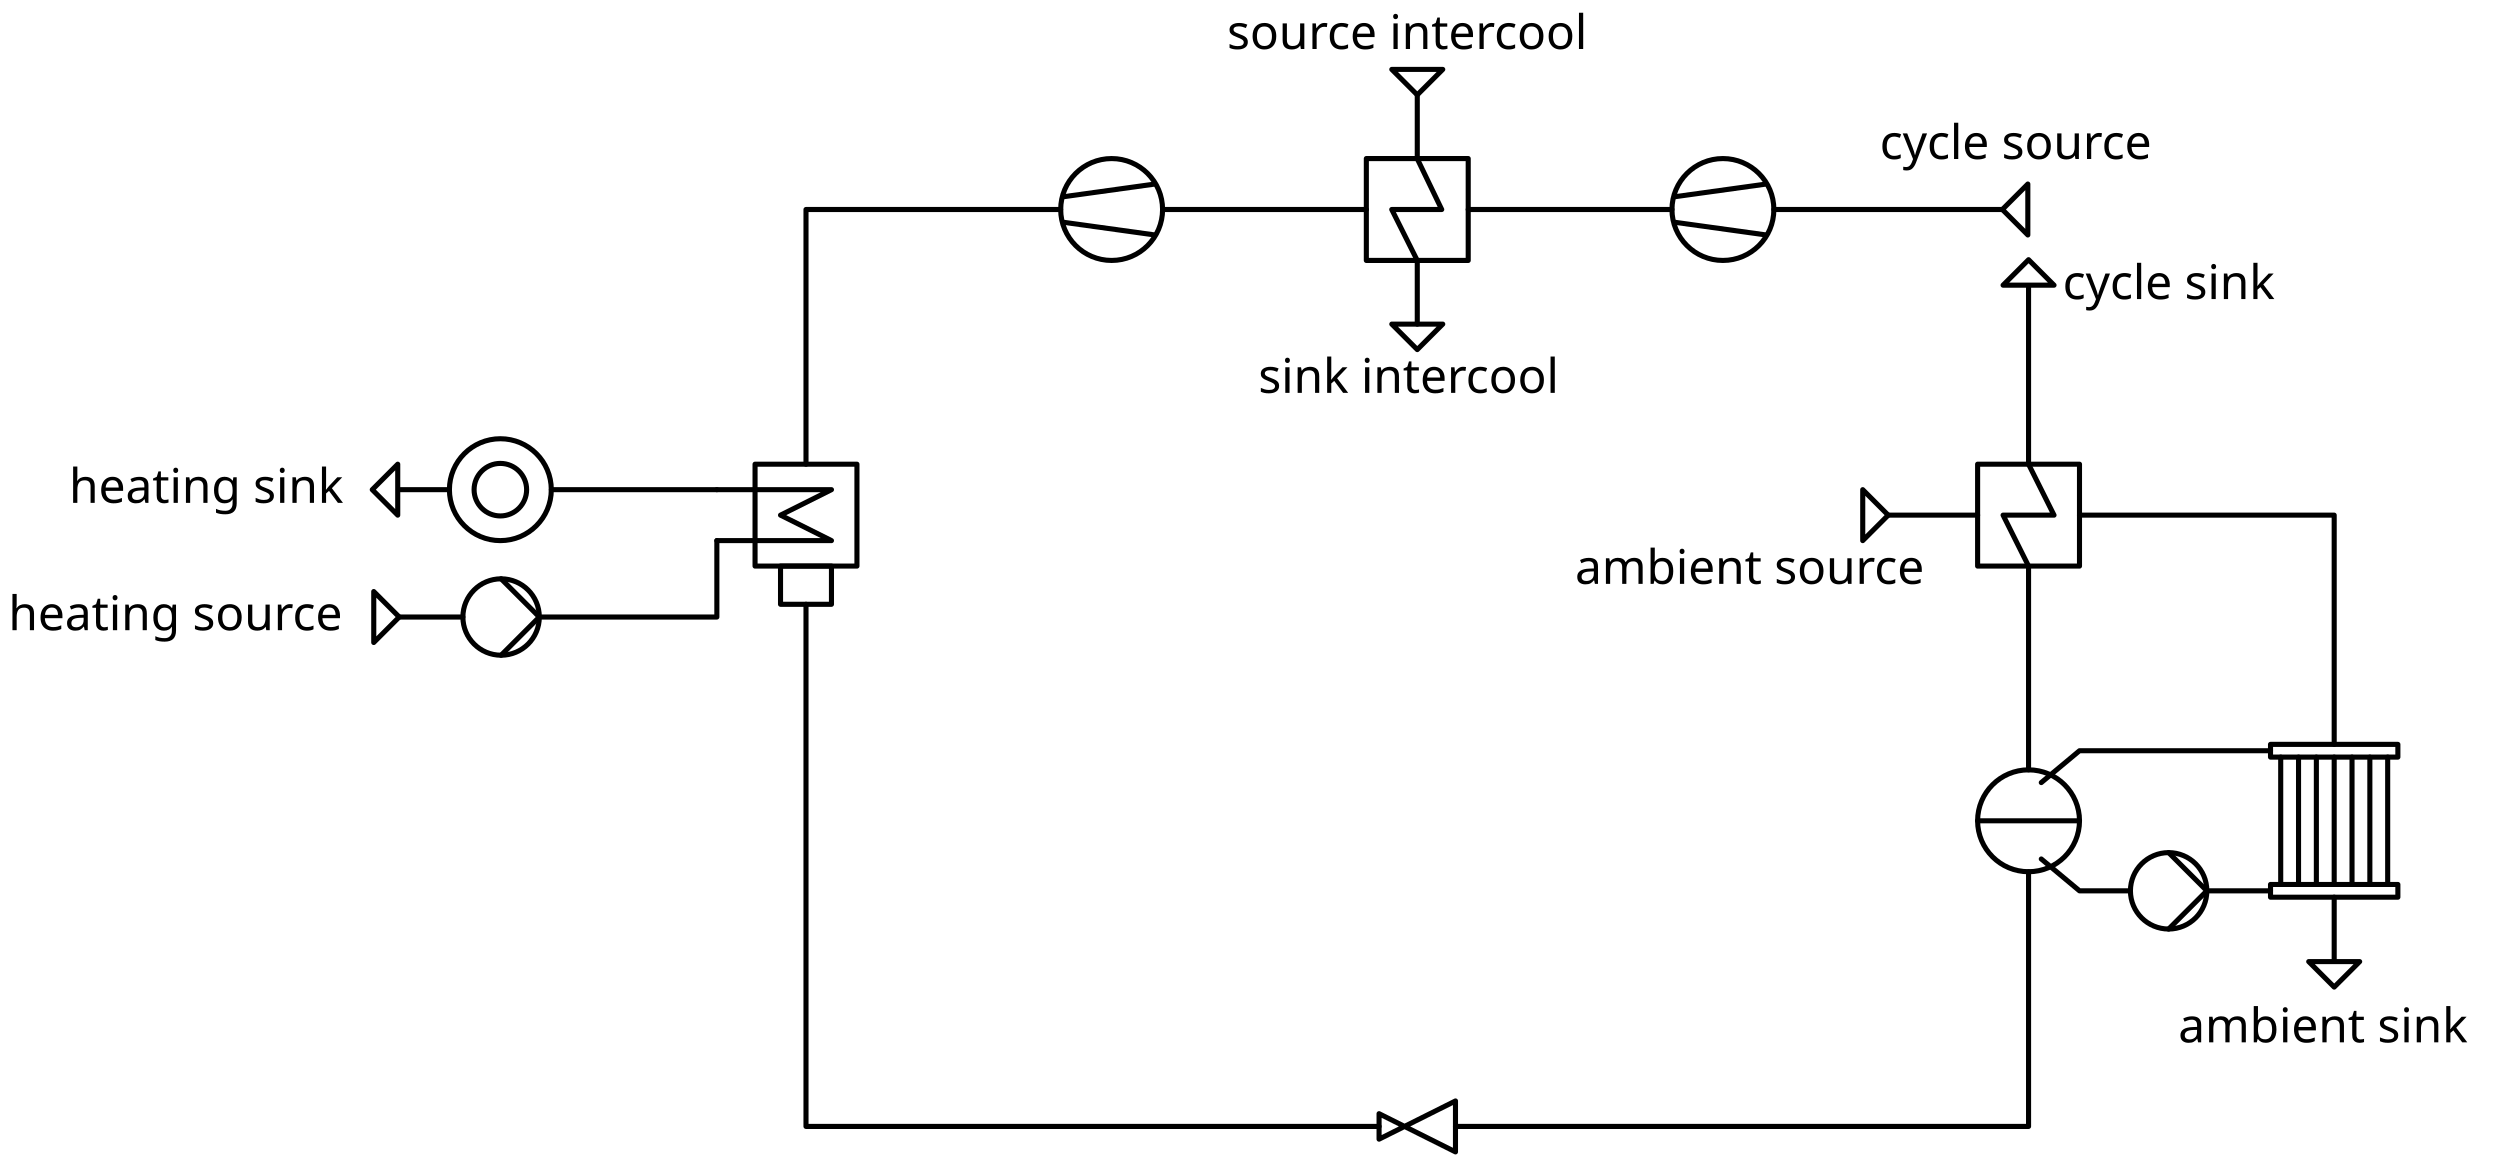
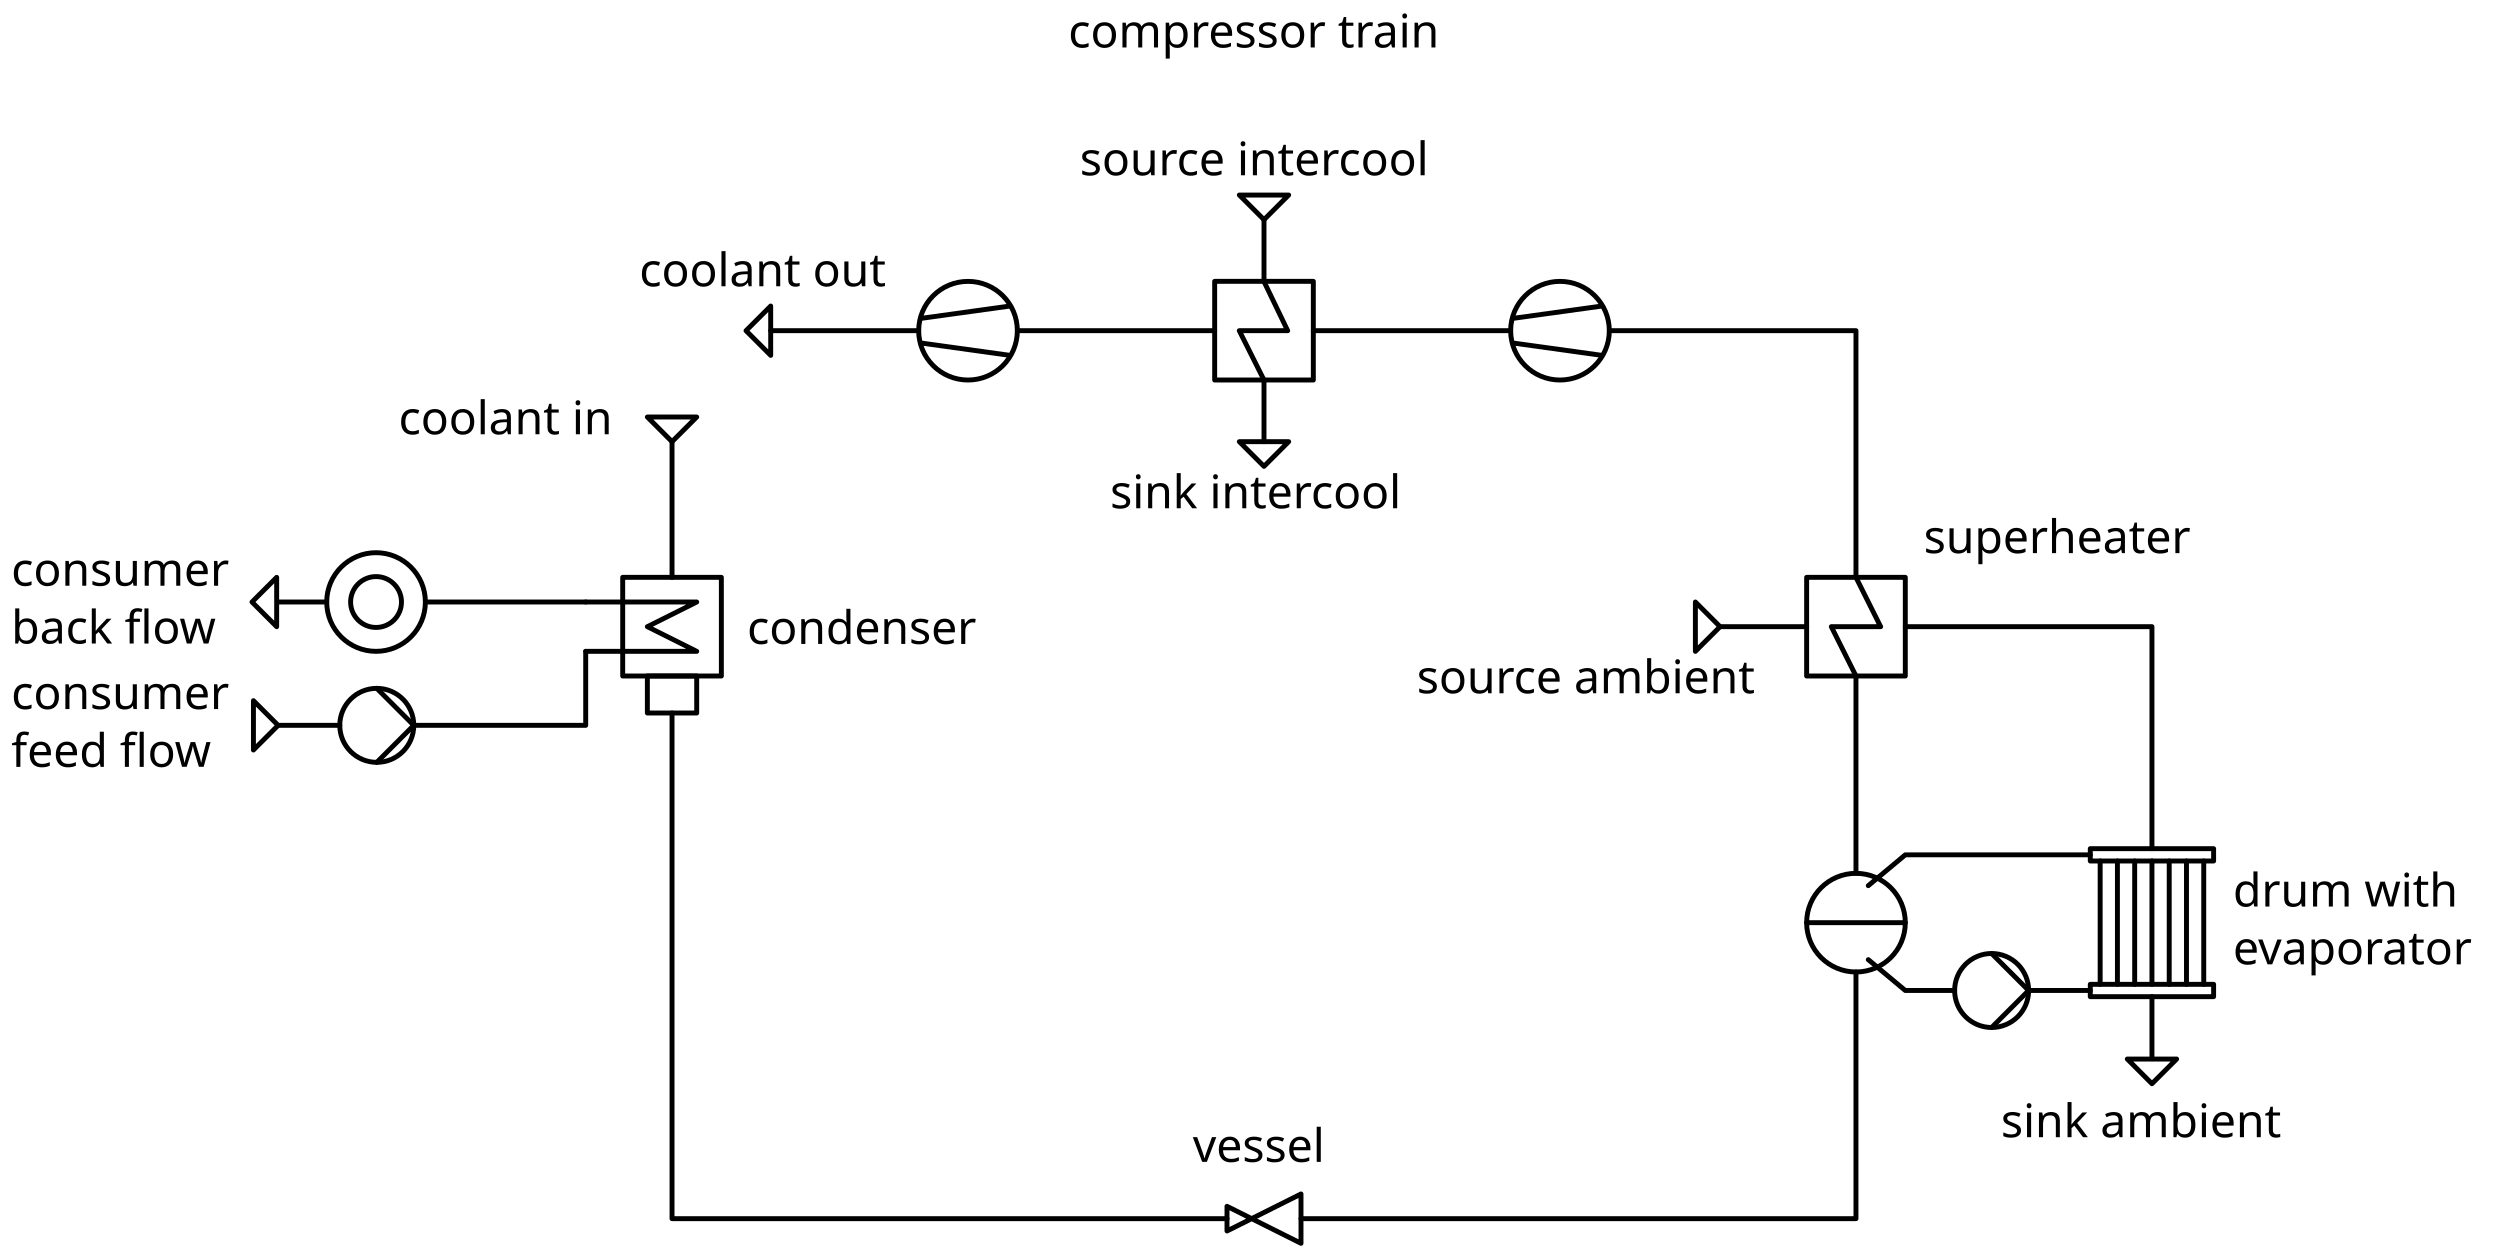
- <svg xmlns="http://www.w3.org/2000/svg" version="1.1" id="svg2" viewBox="0 0 981.549 458.256" height="458.256" width="981.549">
+ <svg xmlns="http://www.w3.org/2000/svg" version="1.1" id="svg2" viewBox="0 0 1013.568 510.073" height="510.073" width="1013.568">
  <defs id="defs4" />
-   <g transform="translate(907.4638,-646.1066)" id="layer1">
+   <g transform="translate(863.4734,-594.2893)" id="layer1">
    <rect style="color:#000000;clip-rule:nonzero;display:inline;overflow:visible;visibility:visible;opacity:1;isolation:auto;mix-blend-mode:normal;color-interpolation:sRGB;color-interpolation-filters:linearRGB;solid-color:#000000;solid-opacity:1;fill:none;fill-opacity:0.667;fill-rule:nonzero;stroke:#000000;stroke-width:2;stroke-linecap:round;stroke-linejoin:round;stroke-miterlimit:4;stroke-dasharray:none;stroke-dashoffset:0;stroke-opacity:1;color-rendering:auto;image-rendering:auto;shape-rendering:auto;text-rendering:auto;enable-background:accumulate" id="rect4409" width="40" height="40" x="-131.014" y="828.362" />
    <rect style="color:#000000;clip-rule:nonzero;display:inline;overflow:visible;visibility:visible;opacity:1;isolation:auto;mix-blend-mode:normal;color-interpolation:sRGB;color-interpolation-filters:linearRGB;solid-color:#000000;solid-opacity:1;fill:none;fill-opacity:0.667;fill-rule:nonzero;stroke:#000000;stroke-width:2;stroke-linecap:round;stroke-linejoin:round;stroke-miterlimit:4;stroke-dasharray:none;stroke-dashoffset:0;stroke-opacity:1;color-rendering:auto;image-rendering:auto;shape-rendering:auto;text-rendering:auto;enable-background:accumulate" id="rect4421" width="50" height="5" x="-16.014" y="938.362" />
    <rect style="color:#000000;clip-rule:nonzero;display:inline;overflow:visible;visibility:visible;opacity:1;isolation:auto;mix-blend-mode:normal;color-interpolation:sRGB;color-interpolation-filters:linearRGB;solid-color:#000000;solid-opacity:1;fill:none;fill-opacity:0.667;fill-rule:nonzero;stroke:#000000;stroke-width:2;stroke-linecap:round;stroke-linejoin:round;stroke-miterlimit:4;stroke-dasharray:none;stroke-dashoffset:0;stroke-opacity:1;color-rendering:auto;image-rendering:auto;shape-rendering:auto;text-rendering:auto;enable-background:accumulate" id="rect4423" width="50" height="5" x="-16.014" y="993.362" />
    <path style="fill:none;fill-rule:evenodd;stroke:#000000;stroke-width:2;stroke-linecap:round;stroke-linejoin:round;stroke-miterlimit:4;stroke-dasharray:none;stroke-opacity:1" d="m -12.014,943.362 0,50" id="path4425" />
    <path style="fill:none;fill-rule:evenodd;stroke:#000000;stroke-width:2;stroke-linecap:round;stroke-linejoin:round;stroke-miterlimit:4;stroke-dasharray:none;stroke-opacity:1" d="m 29.986,943.362 0,50" id="path4427" />
    <path style="fill:none;fill-rule:evenodd;stroke:#000000;stroke-width:2;stroke-linecap:round;stroke-linejoin:round;stroke-miterlimit:4;stroke-dasharray:none;stroke-opacity:1" d="m -5.014,943.362 0,50" id="path4429" />
    <path style="fill:none;fill-rule:evenodd;stroke:#000000;stroke-width:2;stroke-linecap:round;stroke-linejoin:round;stroke-miterlimit:4;stroke-dasharray:none;stroke-opacity:1" d="m 22.986,993.362 0,-50" id="path4431" />
    <path style="fill:none;fill-rule:evenodd;stroke:#000000;stroke-width:2;stroke-linecap:round;stroke-linejoin:round;stroke-miterlimit:4;stroke-dasharray:none;stroke-opacity:1" d="m 1.986,943.362 0,50" id="path4433" />
    <path style="fill:none;fill-rule:evenodd;stroke:#000000;stroke-width:2;stroke-linecap:round;stroke-linejoin:round;stroke-miterlimit:4;stroke-dasharray:none;stroke-opacity:1" d="m 15.986,943.362 0,50" id="path4435" />
    <path style="fill:none;fill-rule:evenodd;stroke:#000000;stroke-width:2;stroke-linecap:round;stroke-linejoin:round;stroke-miterlimit:4;stroke-dasharray:none;stroke-opacity:1" d="m 8.986,943.362 0,50" id="path4437" />
    <circle style="color:#000000;clip-rule:nonzero;display:inline;overflow:visible;visibility:visible;opacity:1;isolation:auto;mix-blend-mode:normal;color-interpolation:sRGB;color-interpolation-filters:linearRGB;solid-color:#000000;solid-opacity:1;fill:none;fill-opacity:0.667;fill-rule:nonzero;stroke:#000000;stroke-width:2;stroke-linecap:round;stroke-linejoin:round;stroke-miterlimit:4;stroke-dasharray:none;stroke-dashoffset:0;stroke-opacity:1;color-rendering:auto;image-rendering:auto;shape-rendering:auto;text-rendering:auto;enable-background:accumulate" id="path4405-9" cx="-111.014" cy="968.362" r="20" />
    <circle style="color:#000000;clip-rule:nonzero;display:inline;overflow:visible;visibility:visible;opacity:1;isolation:auto;mix-blend-mode:normal;color-interpolation:sRGB;color-interpolation-filters:linearRGB;solid-color:#000000;solid-opacity:1;fill:none;fill-opacity:0.667;fill-rule:nonzero;stroke:#000000;stroke-width:2;stroke-linecap:round;stroke-linejoin:round;stroke-miterlimit:4;stroke-dasharray:none;stroke-dashoffset:0;stroke-opacity:1;color-rendering:auto;image-rendering:auto;shape-rendering:auto;text-rendering:auto;enable-background:accumulate" id="path4405-2" cx="-471.014" cy="728.362" r="20" />
    <rect style="color:#000000;clip-rule:nonzero;display:inline;overflow:visible;visibility:visible;opacity:1;isolation:auto;mix-blend-mode:normal;color-interpolation:sRGB;color-interpolation-filters:linearRGB;solid-color:#000000;solid-opacity:1;fill:none;fill-opacity:0.667;fill-rule:nonzero;stroke:#000000;stroke-width:2;stroke-linecap:round;stroke-linejoin:round;stroke-miterlimit:4;stroke-dasharray:none;stroke-dashoffset:0;stroke-opacity:1;color-rendering:auto;image-rendering:auto;shape-rendering:auto;text-rendering:auto;enable-background:accumulate" id="rect4409-0" width="40" height="40" x="-371.014" y="708.362" />
    <rect style="color:#000000;clip-rule:nonzero;display:inline;overflow:visible;visibility:visible;opacity:1;isolation:auto;mix-blend-mode:normal;color-interpolation:sRGB;color-interpolation-filters:linearRGB;solid-color:#000000;solid-opacity:1;fill:none;fill-opacity:0.667;fill-rule:nonzero;stroke:#000000;stroke-width:2;stroke-linecap:round;stroke-linejoin:round;stroke-miterlimit:4;stroke-dasharray:none;stroke-dashoffset:0;stroke-opacity:1;color-rendering:auto;image-rendering:auto;shape-rendering:auto;text-rendering:auto;enable-background:accumulate" id="rect4409-0-2" width="40" height="40" x="-611.014" y="828.362" />
    <path style="fill:none;fill-rule:evenodd;stroke:#000000;stroke-width:2;stroke-linecap:round;stroke-linejoin:round;stroke-miterlimit:4;stroke-dasharray:none;stroke-opacity:1" d="m -366.014,1083.362 30,15 -5e-5,-20 -30,15 z" id="path4439-3" />
    <circle style="color:#000000;clip-rule:nonzero;display:inline;overflow:visible;visibility:visible;opacity:1;isolation:auto;mix-blend-mode:normal;color-interpolation:sRGB;color-interpolation-filters:linearRGB;solid-color:#000000;solid-opacity:1;fill:none;fill-opacity:0.667;fill-rule:nonzero;stroke:#000000;stroke-width:2;stroke-linecap:round;stroke-linejoin:round;stroke-miterlimit:4;stroke-dasharray:none;stroke-dashoffset:0;stroke-opacity:1;color-rendering:auto;image-rendering:auto;shape-rendering:auto;text-rendering:auto;enable-background:accumulate" id="path4399-7" cx="-710.721" cy="888.362" r="15" />
    <circle style="color:#000000;clip-rule:nonzero;display:inline;overflow:visible;visibility:visible;opacity:1;isolation:auto;mix-blend-mode:normal;color-interpolation:sRGB;color-interpolation-filters:linearRGB;solid-color:#000000;solid-opacity:1;fill:none;fill-opacity:0.667;fill-rule:nonzero;stroke:#000000;stroke-width:2;stroke-linecap:round;stroke-linejoin:round;stroke-miterlimit:4;stroke-dasharray:none;stroke-dashoffset:0;stroke-opacity:1;color-rendering:auto;image-rendering:auto;shape-rendering:auto;text-rendering:auto;enable-background:accumulate" id="path4405-5" cx="-711.014" cy="838.362" r="20" />
    <circle style="color:#000000;clip-rule:nonzero;display:inline;overflow:visible;visibility:visible;opacity:1;isolation:auto;mix-blend-mode:normal;color-interpolation:sRGB;color-interpolation-filters:linearRGB;solid-color:#000000;solid-opacity:1;fill:none;fill-opacity:0.667;fill-rule:nonzero;stroke:#000000;stroke-width:2;stroke-linecap:round;stroke-linejoin:round;stroke-miterlimit:4;stroke-dasharray:none;stroke-dashoffset:0;stroke-opacity:1;color-rendering:auto;image-rendering:auto;shape-rendering:auto;text-rendering:auto;enable-background:accumulate" id="path4399-7-9" cx="-711.014" cy="838.362" r="10.313" />
-     <path style="fill:none;fill-rule:evenodd;stroke:#000000;stroke-width:2;stroke-linecap:round;stroke-linejoin:round;stroke-miterlimit:4;stroke-dasharray:none;stroke-opacity:1" d="m -491.014,728.362 -100,0 -4e-5,100" id="path4561" />
    <path style="fill:none;fill-rule:evenodd;stroke:#000000;stroke-width:2;stroke-linecap:round;stroke-linejoin:round;stroke-miterlimit:4;stroke-dasharray:none;stroke-opacity:1" d="m -591.014,883.362 0,205 225,0" id="path4563" />
    <path style="fill:none;fill-rule:evenodd;stroke:#000000;stroke-width:2;stroke-linecap:round;stroke-linejoin:round;stroke-miterlimit:4;stroke-dasharray:none;stroke-opacity:1" d="m -336.014,1088.362 225,0 1e-5,-100" id="path4565" />
    <path style="fill:none;fill-rule:evenodd;stroke:#000000;stroke-width:2;stroke-linecap:round;stroke-linejoin:round;stroke-miterlimit:4;stroke-dasharray:none;stroke-opacity:1" d="m -111.014,948.362 -10e-6,-80" id="path4567" />
-     <path style="fill:none;fill-rule:evenodd;stroke:#000000;stroke-width:2;stroke-linecap:round;stroke-linejoin:round;stroke-miterlimit:4;stroke-dasharray:none;stroke-opacity:1" d="m -111.014,828.362 -10e-6,-70.001" id="path4569" />
-     <path style="fill:none;fill-rule:evenodd;stroke:#000000;stroke-width:2;stroke-linecap:round;stroke-linejoin:round;stroke-miterlimit:4;stroke-dasharray:none;stroke-opacity:1" d="m -121.009,728.362 -90.006,-10e-6" id="path4571" />
+     <path style="fill:none;fill-rule:evenodd;stroke:#000000;stroke-width:2;stroke-linecap:round;stroke-linejoin:round;stroke-miterlimit:4;stroke-dasharray:none;stroke-opacity:1" d="m -111.014,828.362 -10e-6,-100.001 -100,10e-4" id="path4569" />
    <path style="fill:none;fill-rule:evenodd;stroke:#000000;stroke-width:2;stroke-linecap:round;stroke-linejoin:round;stroke-miterlimit:4;stroke-dasharray:none;stroke-opacity:1" d="m -451.014,728.362 80,0" id="path4573" />
    <path style="fill:none;fill-rule:evenodd;stroke:#000000;stroke-width:2;stroke-linecap:round;stroke-linejoin:round;stroke-miterlimit:4;stroke-dasharray:none;stroke-opacity:1" d="m -331.014,728.362 80,-10e-6" id="path4575" />
    <path style="fill:none;fill-rule:evenodd;stroke:#000000;stroke-width:2;stroke-linecap:round;stroke-linejoin:round;stroke-miterlimit:4;stroke-dasharray:none;stroke-opacity:1" d="m -626.014,838.362 45,0 -20,10 20,10 -45,0" id="path4577" />
    <rect style="color:#000000;clip-rule:nonzero;display:inline;overflow:visible;visibility:visible;opacity:1;isolation:auto;mix-blend-mode:normal;color-interpolation:sRGB;color-interpolation-filters:linearRGB;solid-color:#000000;solid-opacity:1;fill:none;fill-opacity:0.667;fill-rule:nonzero;stroke:#000000;stroke-width:2;stroke-linecap:round;stroke-linejoin:round;stroke-miterlimit:4;stroke-dasharray:none;stroke-dashoffset:0;stroke-opacity:1;color-rendering:auto;image-rendering:auto;shape-rendering:auto;text-rendering:auto;enable-background:accumulate" id="rect4581" width="20" height="15" x="-601.014" y="868.362" />
    <path style="fill:none;fill-rule:evenodd;stroke:#000000;stroke-width:2;stroke-linecap:round;stroke-linejoin:round;stroke-miterlimit:4;stroke-dasharray:none;stroke-opacity:1" d="m -710.721,873.362 15,15 -15,15" id="path4583" />
    <path style="fill:none;fill-rule:evenodd;stroke:#000000;stroke-width:2;stroke-linecap:round;stroke-linejoin:round;stroke-miterlimit:4;stroke-dasharray:none;stroke-opacity:1" d="m -490.014,723.362 36,-5" id="path4585" />
    <path style="fill:none;fill-rule:evenodd;stroke:#000000;stroke-width:2;stroke-linecap:round;stroke-linejoin:round;stroke-miterlimit:4;stroke-dasharray:none;stroke-opacity:1" d="m -454.014,738.362 -36,-5" id="path4587" />
    <circle style="color:#000000;clip-rule:nonzero;display:inline;overflow:visible;visibility:visible;opacity:1;isolation:auto;mix-blend-mode:normal;color-interpolation:sRGB;color-interpolation-filters:linearRGB;solid-color:#000000;solid-opacity:1;fill:none;fill-opacity:0.667;fill-rule:nonzero;stroke:#000000;stroke-width:2;stroke-linecap:round;stroke-linejoin:round;stroke-miterlimit:4;stroke-dasharray:none;stroke-dashoffset:0;stroke-opacity:1;color-rendering:auto;image-rendering:auto;shape-rendering:auto;text-rendering:auto;enable-background:accumulate" id="path4405-2-2" cx="-231.014" cy="728.362" r="20" />
    <path style="fill:none;fill-rule:evenodd;stroke:#000000;stroke-width:2;stroke-linecap:round;stroke-linejoin:round;stroke-miterlimit:4;stroke-dasharray:none;stroke-opacity:1" d="m -250.014,723.362 36,-5" id="path4585-2" />
    <path style="fill:none;fill-rule:evenodd;stroke:#000000;stroke-width:2;stroke-linecap:round;stroke-linejoin:round;stroke-miterlimit:4;stroke-dasharray:none;stroke-opacity:1" d="m -214.014,738.362 -36,-5" id="path4587-8" />
    <path style="fill:none;fill-rule:evenodd;stroke:#000000;stroke-width:2;stroke-linecap:round;stroke-linejoin:round;stroke-miterlimit:4;stroke-dasharray:none;stroke-opacity:1" d="m -351.014,708.433 9.599,19.929 -19.622,-2e-5 10.023,20.022" id="path4610" />
    <path style="fill:none;fill-rule:evenodd;stroke:#000000;stroke-width:2;stroke-linecap:round;stroke-linejoin:round;stroke-miterlimit:4;stroke-dasharray:none;stroke-opacity:1" d="m -111.014,828.362 10,20 -20,0 10,20" id="path4614" />
    <path style="fill:none;fill-rule:evenodd;stroke:#000000;stroke-width:2;stroke-linecap:round;stroke-linejoin:round;stroke-miterlimit:4;stroke-dasharray:none;stroke-opacity:1" d="m -131.014,968.362 40,0" id="path4616" />
    <circle style="color:#000000;clip-rule:nonzero;display:inline;overflow:visible;visibility:visible;opacity:1;isolation:auto;mix-blend-mode:normal;color-interpolation:sRGB;color-interpolation-filters:linearRGB;solid-color:#000000;solid-opacity:1;fill:none;fill-opacity:0.667;fill-rule:nonzero;stroke:#000000;stroke-width:2;stroke-linecap:round;stroke-linejoin:round;stroke-miterlimit:4;stroke-dasharray:none;stroke-dashoffset:0;stroke-opacity:1;color-rendering:auto;image-rendering:auto;shape-rendering:auto;text-rendering:auto;enable-background:accumulate" id="path4399-7-97" cx="-56.014" cy="995.862" r="15" />
    <path style="fill:none;fill-rule:evenodd;stroke:#000000;stroke-width:2;stroke-linecap:round;stroke-linejoin:round;stroke-miterlimit:4;stroke-dasharray:none;stroke-opacity:1" d="m -56.014,980.862 15,15 -15,15" id="path4583-3" />
    <path style="fill:none;fill-rule:evenodd;stroke:#000000;stroke-width:2;stroke-linecap:round;stroke-linejoin:round;stroke-miterlimit:4;stroke-dasharray:none;stroke-opacity:1" d="m -71.014,995.862 -20,0 -15,-12.499" id="path4636" />
    <path style="fill:none;fill-rule:evenodd;stroke:#000000;stroke-width:2;stroke-linecap:round;stroke-linejoin:round;stroke-miterlimit:4;stroke-dasharray:none;stroke-opacity:1" d="m -16.014,940.862 -75,0 -15,12.496" id="path4640" />
    <path style="fill:none;fill-rule:evenodd;stroke:#000000;stroke-width:2;stroke-linecap:round;stroke-linejoin:round;stroke-miterlimit:4;stroke-dasharray:none;stroke-opacity:1" d="m -41.014,995.862 25,0" id="path4642" />
    <path style="fill:none;fill-rule:evenodd;stroke:#000000;stroke-width:2;stroke-linecap:round;stroke-linejoin:round;stroke-miterlimit:4;stroke-dasharray:none;stroke-opacity:1" d="m -731.014,838.362 -20,0" id="path4646" />
    <path style="fill:none;fill-rule:evenodd;stroke:#000000;stroke-width:2;stroke-linecap:round;stroke-linejoin:round;stroke-miterlimit:4;stroke-dasharray:none;stroke-opacity:1" d="m -725.721,888.362 -25,0" id="path4650" />
    <path style="fill:none;fill-rule:evenodd;stroke:#000000;stroke-width:2;stroke-linecap:round;stroke-linejoin:round;stroke-miterlimit:4;stroke-dasharray:none;stroke-opacity:1" d="m -760.721,878.362 10,10 -10,10 z" id="path4652" />
    <path style="fill:none;fill-rule:evenodd;stroke:#000000;stroke-width:2;stroke-linecap:round;stroke-linejoin:round;stroke-miterlimit:4;stroke-dasharray:none;stroke-opacity:1" d="m -751.307,828.362 -10,10 10,10 z" id="path4654" />
    <path style="fill:none;fill-rule:evenodd;stroke:#000000;stroke-width:2;stroke-linecap:round;stroke-linejoin:round;stroke-miterlimit:4;stroke-dasharray:none;stroke-opacity:1" d="m -691.014,838.362 65,0" id="path4656" />
    <path style="fill:none;fill-rule:evenodd;stroke:#000000;stroke-width:2;stroke-linecap:round;stroke-linejoin:round;stroke-miterlimit:4;stroke-dasharray:none;stroke-opacity:1" d="m -626.014,858.362 0,30 -70,0" id="path4658" />
    <path style="fill:none;fill-rule:evenodd;stroke:#000000;stroke-width:2;stroke-linecap:round;stroke-linejoin:round;stroke-miterlimit:4;stroke-dasharray:none;stroke-opacity:1" d="m -351.014,683.362 0,25" id="path4660" />
    <path style="fill:none;fill-rule:evenodd;stroke:#000000;stroke-width:2;stroke-linecap:round;stroke-linejoin:round;stroke-miterlimit:4;stroke-dasharray:none;stroke-opacity:1" d="m -351.014,748.362 0,25" id="path4664" />
    <path style="fill:none;fill-rule:evenodd;stroke:#000000;stroke-width:2;stroke-linecap:round;stroke-linejoin:round;stroke-miterlimit:4;stroke-dasharray:none;stroke-opacity:1" d="m -166.014,848.362 35,0" id="path4666" />
    <path style="fill:none;fill-rule:evenodd;stroke:#000000;stroke-width:2;stroke-linecap:round;stroke-linejoin:round;stroke-miterlimit:4;stroke-dasharray:none;stroke-opacity:1" d="m -91.014,848.362 100,0 2.44e-5,90" id="path4668" />
    <path style="fill:none;fill-rule:evenodd;stroke:#000000;stroke-width:2;stroke-linecap:round;stroke-linejoin:round;stroke-miterlimit:4;stroke-dasharray:none;stroke-opacity:1" d="m 8.986,998.362 0,25" id="path4670" />
    <path style="fill:none;fill-rule:evenodd;stroke:#000000;stroke-width:2;stroke-linecap:round;stroke-linejoin:round;stroke-miterlimit:4;stroke-dasharray:none;stroke-opacity:1" d="m -176.118,838.362 10,10 -10,10 z" id="path4652-6" />
    <path style="fill:none;fill-rule:evenodd;stroke:#000000;stroke-width:2;stroke-linecap:round;stroke-linejoin:round;stroke-miterlimit:4;stroke-dasharray:none;stroke-opacity:1" d="m 18.986,1023.655 -10,10 -10,-10 z" id="path4652-1" />
-     <path style="fill:none;fill-rule:evenodd;stroke:#000000;stroke-width:2;stroke-linecap:round;stroke-linejoin:round;stroke-miterlimit:4;stroke-dasharray:none;stroke-opacity:1" d="m -111.301,718.362 -10,10 10,10 z" id="path4654-2" />
-     <path style="fill:none;fill-rule:evenodd;stroke:#000000;stroke-width:2;stroke-linecap:round;stroke-linejoin:round;stroke-miterlimit:4;stroke-dasharray:none;stroke-opacity:1" d="m -101.014,758.069 -10,-10 -10,10 z" id="path4654-2-9" />
    <path style="fill:none;fill-rule:evenodd;stroke:#000000;stroke-width:2;stroke-linecap:round;stroke-linejoin:round;stroke-miterlimit:4;stroke-dasharray:none;stroke-opacity:1" d="m -361.014,773.362 10,10 10,-10 z" id="path4654-2-3" />
    <path style="fill:none;fill-rule:evenodd;stroke:#000000;stroke-width:2;stroke-linecap:round;stroke-linejoin:round;stroke-miterlimit:4;stroke-dasharray:none;stroke-opacity:1" d="m -361.014,673.362 10,10 10,-10 z" id="path4654-2-3-1" />
-     <text xml:space="preserve" style="font-style:normal;font-weight:normal;font-size:18.75px;line-height:125%;font-family:sans-serif;letter-spacing:0px;word-spacing:0px;fill:#000000;fill-opacity:1;stroke:none;stroke-width:1px;stroke-linecap:butt;stroke-linejoin:miter;stroke-opacity:1" x="-169.425" y="708.535" id="text4762">
-       <tspan id="tspan4764" x="-169.425" y="708.535">cycle source</tspan>
-     </text>
-     <text xml:space="preserve" style="font-style:normal;font-weight:normal;font-size:18.75px;line-height:125%;font-family:sans-serif;letter-spacing:0px;word-spacing:0px;fill:#000000;fill-opacity:1;stroke:none;stroke-width:1px;stroke-linecap:butt;stroke-linejoin:miter;stroke-opacity:1" x="-97.601" y="763.535" id="text4762-9">
-       <tspan id="tspan4764-4" x="-97.601" y="763.535">cycle sink</tspan>
-     </text>
    <text xml:space="preserve" style="font-style:normal;font-weight:normal;font-size:18.75px;line-height:125%;font-family:sans-serif;letter-spacing:0px;word-spacing:0px;fill:#000000;fill-opacity:1;stroke:none;stroke-width:1px;stroke-linecap:butt;stroke-linejoin:miter;stroke-opacity:1" x="-425.685" y="665.352" id="text4762-7">
      <tspan x="-425.685" y="665.352" id="tspan4844">source intercool</tspan>
    </text>
    <text xml:space="preserve" style="font-style:normal;font-weight:normal;font-size:18.75px;line-height:125%;font-family:sans-serif;letter-spacing:0px;word-spacing:0px;fill:#000000;fill-opacity:1;stroke:none;stroke-width:1px;stroke-linecap:butt;stroke-linejoin:miter;stroke-opacity:1" x="-413.398" y="800.352" id="text4762-4">
      <tspan x="-413.398" y="800.352" id="tspan4842">sink intercool</tspan>
    </text>
-     <text xml:space="preserve" style="font-style:normal;font-weight:normal;font-size:18.75px;line-height:125%;font-family:sans-serif;letter-spacing:0px;word-spacing:0px;fill:#000000;fill-opacity:1;stroke:none;stroke-width:1px;stroke-linecap:butt;stroke-linejoin:miter;stroke-opacity:1" x="-880.343" y="843.535" id="text4762-0">
-       <tspan id="tspan4764-3" x="-880.343" y="843.535">heating sink</tspan>
+     <text xml:space="preserve" style="font-style:normal;font-weight:normal;font-size:18.75px;line-height:125%;font-family:sans-serif;letter-spacing:0px;word-spacing:0px;fill:#000000;fill-opacity:1;stroke:none;stroke-width:1px;stroke-linecap:butt;stroke-linejoin:miter;stroke-opacity:1" x="-858.904" y="831.761" id="text4762-0">
+       <tspan id="tspan4764-3" x="-858.904" y="831.761">consumer</tspan>
+       <tspan x="-858.904" y="855.199" id="tspan4257">back flow</tspan>
    </text>
-     <text xml:space="preserve" style="font-style:normal;font-weight:normal;font-size:18.75px;line-height:125%;font-family:sans-serif;letter-spacing:0px;word-spacing:0px;fill:#000000;fill-opacity:1;stroke:none;stroke-width:1px;stroke-linecap:butt;stroke-linejoin:miter;stroke-opacity:1" x="-904.167" y="893.535" id="text4762-6">
-       <tspan id="tspan4764-1" x="-904.167" y="893.535">heating source</tspan>
+     <text xml:space="preserve" style="font-style:normal;font-weight:normal;font-size:18.75px;line-height:125%;font-family:sans-serif;letter-spacing:0px;word-spacing:0px;fill:#000000;fill-opacity:1;stroke:none;stroke-width:1px;stroke-linecap:butt;stroke-linejoin:miter;stroke-opacity:1" x="-858.904" y="881.761" id="text4762-6">
+       <tspan id="tspan4764-1" x="-858.904" y="881.761">consumer</tspan>
+       <tspan x="-858.904" y="905.199" id="tspan4259">feed flow</tspan>
    </text>
    <text xml:space="preserve" style="font-style:normal;font-weight:normal;font-size:18.75px;line-height:125%;font-family:sans-serif;letter-spacing:0px;word-spacing:0px;fill:#000000;fill-opacity:1;stroke:none;stroke-width:1px;stroke-linecap:butt;stroke-linejoin:miter;stroke-opacity:1" x="-52.24" y="1055.352" id="text4762-06">
-       <tspan id="tspan4764-32" x="-52.24" y="1055.352">ambient sink</tspan>
+       <tspan id="tspan4764-32" x="-52.24" y="1055.352">sink ambient</tspan>
    </text>
    <text xml:space="preserve" style="font-style:normal;font-weight:normal;font-size:18.75px;line-height:125%;font-family:sans-serif;letter-spacing:0px;word-spacing:0px;fill:#000000;fill-opacity:1;stroke:none;stroke-width:1px;stroke-linecap:butt;stroke-linejoin:miter;stroke-opacity:1" x="-289.064" y="875.352" id="text4762-061">
-       <tspan id="tspan4764-55" x="-289.064" y="875.352">ambient source</tspan>
+       <tspan id="tspan4764-55" x="-289.064" y="875.352">source ambient</tspan>
+     </text>
+     <path style="fill:none;fill-rule:evenodd;stroke:#000000;stroke-width:2;stroke-linecap:round;stroke-linejoin:round;stroke-miterlimit:4;stroke-dasharray:none;stroke-opacity:1" d="m -551.014,718.362 -10,10 10,10 z" id="path4654-2" />
+     <path style="fill:none;fill-rule:evenodd;stroke:#000000;stroke-width:2;stroke-linecap:round;stroke-linejoin:round;stroke-miterlimit:4;stroke-dasharray:none;stroke-opacity:1" d="m -601.014,763.362 10,10 10,-10 z" id="path4654-2-9" />
+     <path style="fill:none;fill-rule:evenodd;stroke:#000000;stroke-width:2;stroke-linecap:round;stroke-linejoin:round;stroke-miterlimit:4;stroke-dasharray:none;stroke-opacity:1" d="m -491.014,728.362 -60,0" id="path4251" />
+     <path style="fill:none;fill-rule:evenodd;stroke:#000000;stroke-width:2;stroke-linecap:round;stroke-linejoin:round;stroke-miterlimit:4;stroke-dasharray:none;stroke-opacity:1" d="m -591.014,828.362 0,-55" id="path4253" />
+     <text xml:space="preserve" style="font-style:normal;font-weight:normal;font-size:18.75px;line-height:125%;font-family:sans-serif;letter-spacing:0px;word-spacing:0px;fill:#000000;fill-opacity:1;stroke:none;stroke-width:1px;stroke-linecap:butt;stroke-linejoin:miter;stroke-opacity:1" x="-701.869" y="770.352" id="text4762-7-3">
+       <tspan x="-701.869" y="770.352" id="tspan4844-6">coolant in</tspan>
+     </text>
+     <text xml:space="preserve" style="font-style:normal;font-weight:normal;font-size:18.75px;line-height:125%;font-family:sans-serif;letter-spacing:0px;word-spacing:0px;fill:#000000;fill-opacity:1;stroke:none;stroke-width:1px;stroke-linecap:butt;stroke-linejoin:miter;stroke-opacity:1" x="-604.257" y="710.352" id="text4762-7-7">
+       <tspan x="-604.257" y="710.352" id="tspan4844-5">coolant out</tspan>
+     </text>
+     <text xml:space="preserve" style="font-style:normal;font-weight:normal;font-size:18.75px;line-height:125%;font-family:sans-serif;letter-spacing:0px;word-spacing:0px;fill:#000000;fill-opacity:1;stroke:none;stroke-width:1px;stroke-linecap:butt;stroke-linejoin:miter;stroke-opacity:1" x="-560.558" y="855.352" id="text4762-7-3-3">
+       <tspan x="-560.558" y="855.352" id="tspan4844-6-5">condenser</tspan>
+     </text>
+     <text xml:space="preserve" style="font-style:normal;font-weight:normal;font-size:18.75px;line-height:125%;font-family:sans-serif;letter-spacing:0px;word-spacing:0px;fill:#000000;fill-opacity:1;stroke:none;stroke-width:1px;stroke-linecap:butt;stroke-linejoin:miter;stroke-opacity:1" x="-379.881" y="1065.352" id="text4762-7-3-3-6">
+       <tspan x="-379.881" y="1065.352" id="tspan4844-6-5-2">vessel</tspan>
+     </text>
+     <text xml:space="preserve" style="font-style:normal;font-weight:normal;font-size:18.75px;line-height:125%;font-family:sans-serif;letter-spacing:0px;word-spacing:0px;fill:#000000;fill-opacity:1;stroke:none;stroke-width:1px;stroke-linecap:butt;stroke-linejoin:miter;stroke-opacity:1" x="41.842" y="961.816" id="text4762-7-3-3-6-9">
+       <tspan x="41.842" y="961.816" id="tspan4844-6-5-2-1">drum with</tspan>
+       <tspan x="41.842" y="985.254" id="tspan4357">evaporator</tspan>
+     </text>
+     <text xml:space="preserve" style="font-style:normal;font-weight:normal;font-size:18.75px;line-height:125%;font-family:sans-serif;letter-spacing:0px;word-spacing:0px;fill:#000000;fill-opacity:1;stroke:none;stroke-width:1px;stroke-linecap:butt;stroke-linejoin:miter;stroke-opacity:1" x="-83.551" y="818.535" id="text4762-7-3-3-6-2">
+       <tspan x="-83.551" y="818.535" id="tspan4844-6-5-2-7">superheater</tspan>
+     </text>
+     <text xml:space="preserve" style="font-style:normal;font-weight:normal;font-size:18.75px;line-height:125%;font-family:sans-serif;letter-spacing:0px;word-spacing:0px;fill:#000000;fill-opacity:1;stroke:none;stroke-width:1px;stroke-linecap:butt;stroke-linejoin:miter;stroke-opacity:1" x="-430.34" y="613.535" id="text4762-7-3-3-6-0">
+       <tspan x="-430.34" y="613.535" id="tspan4844-6-5-2-9">compressor train</tspan>
    </text>
  </g>
</svg>
